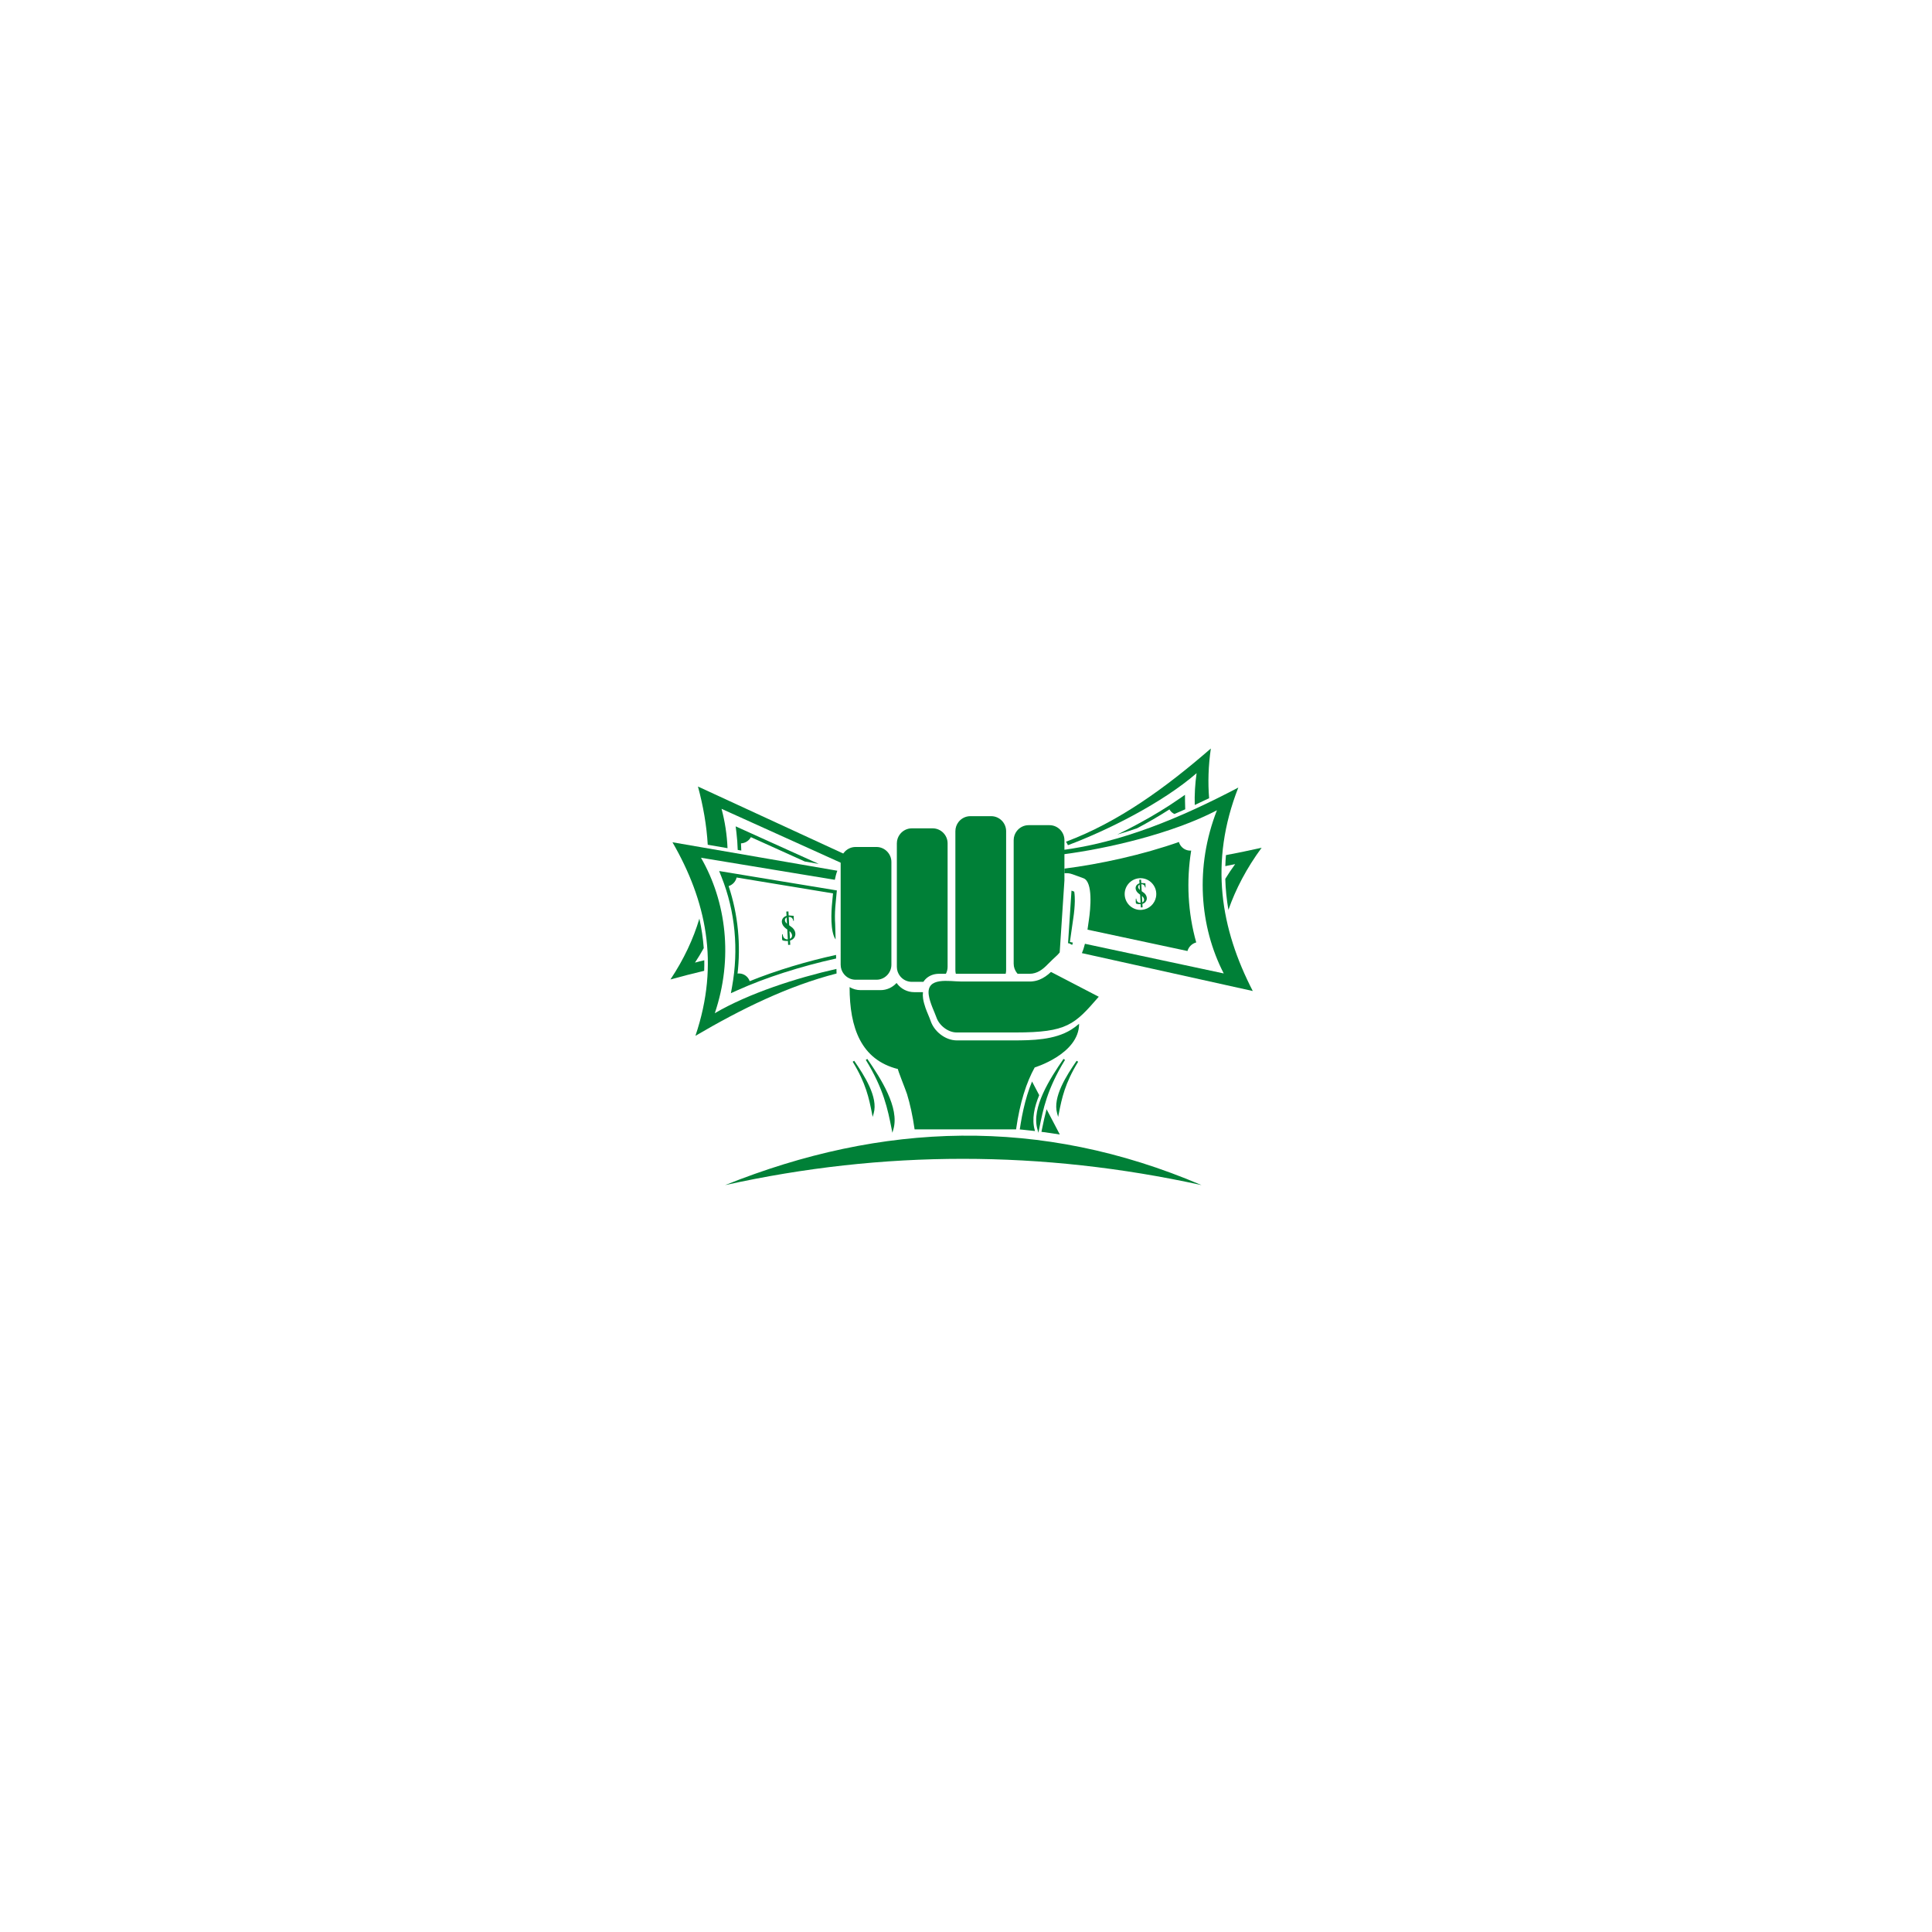
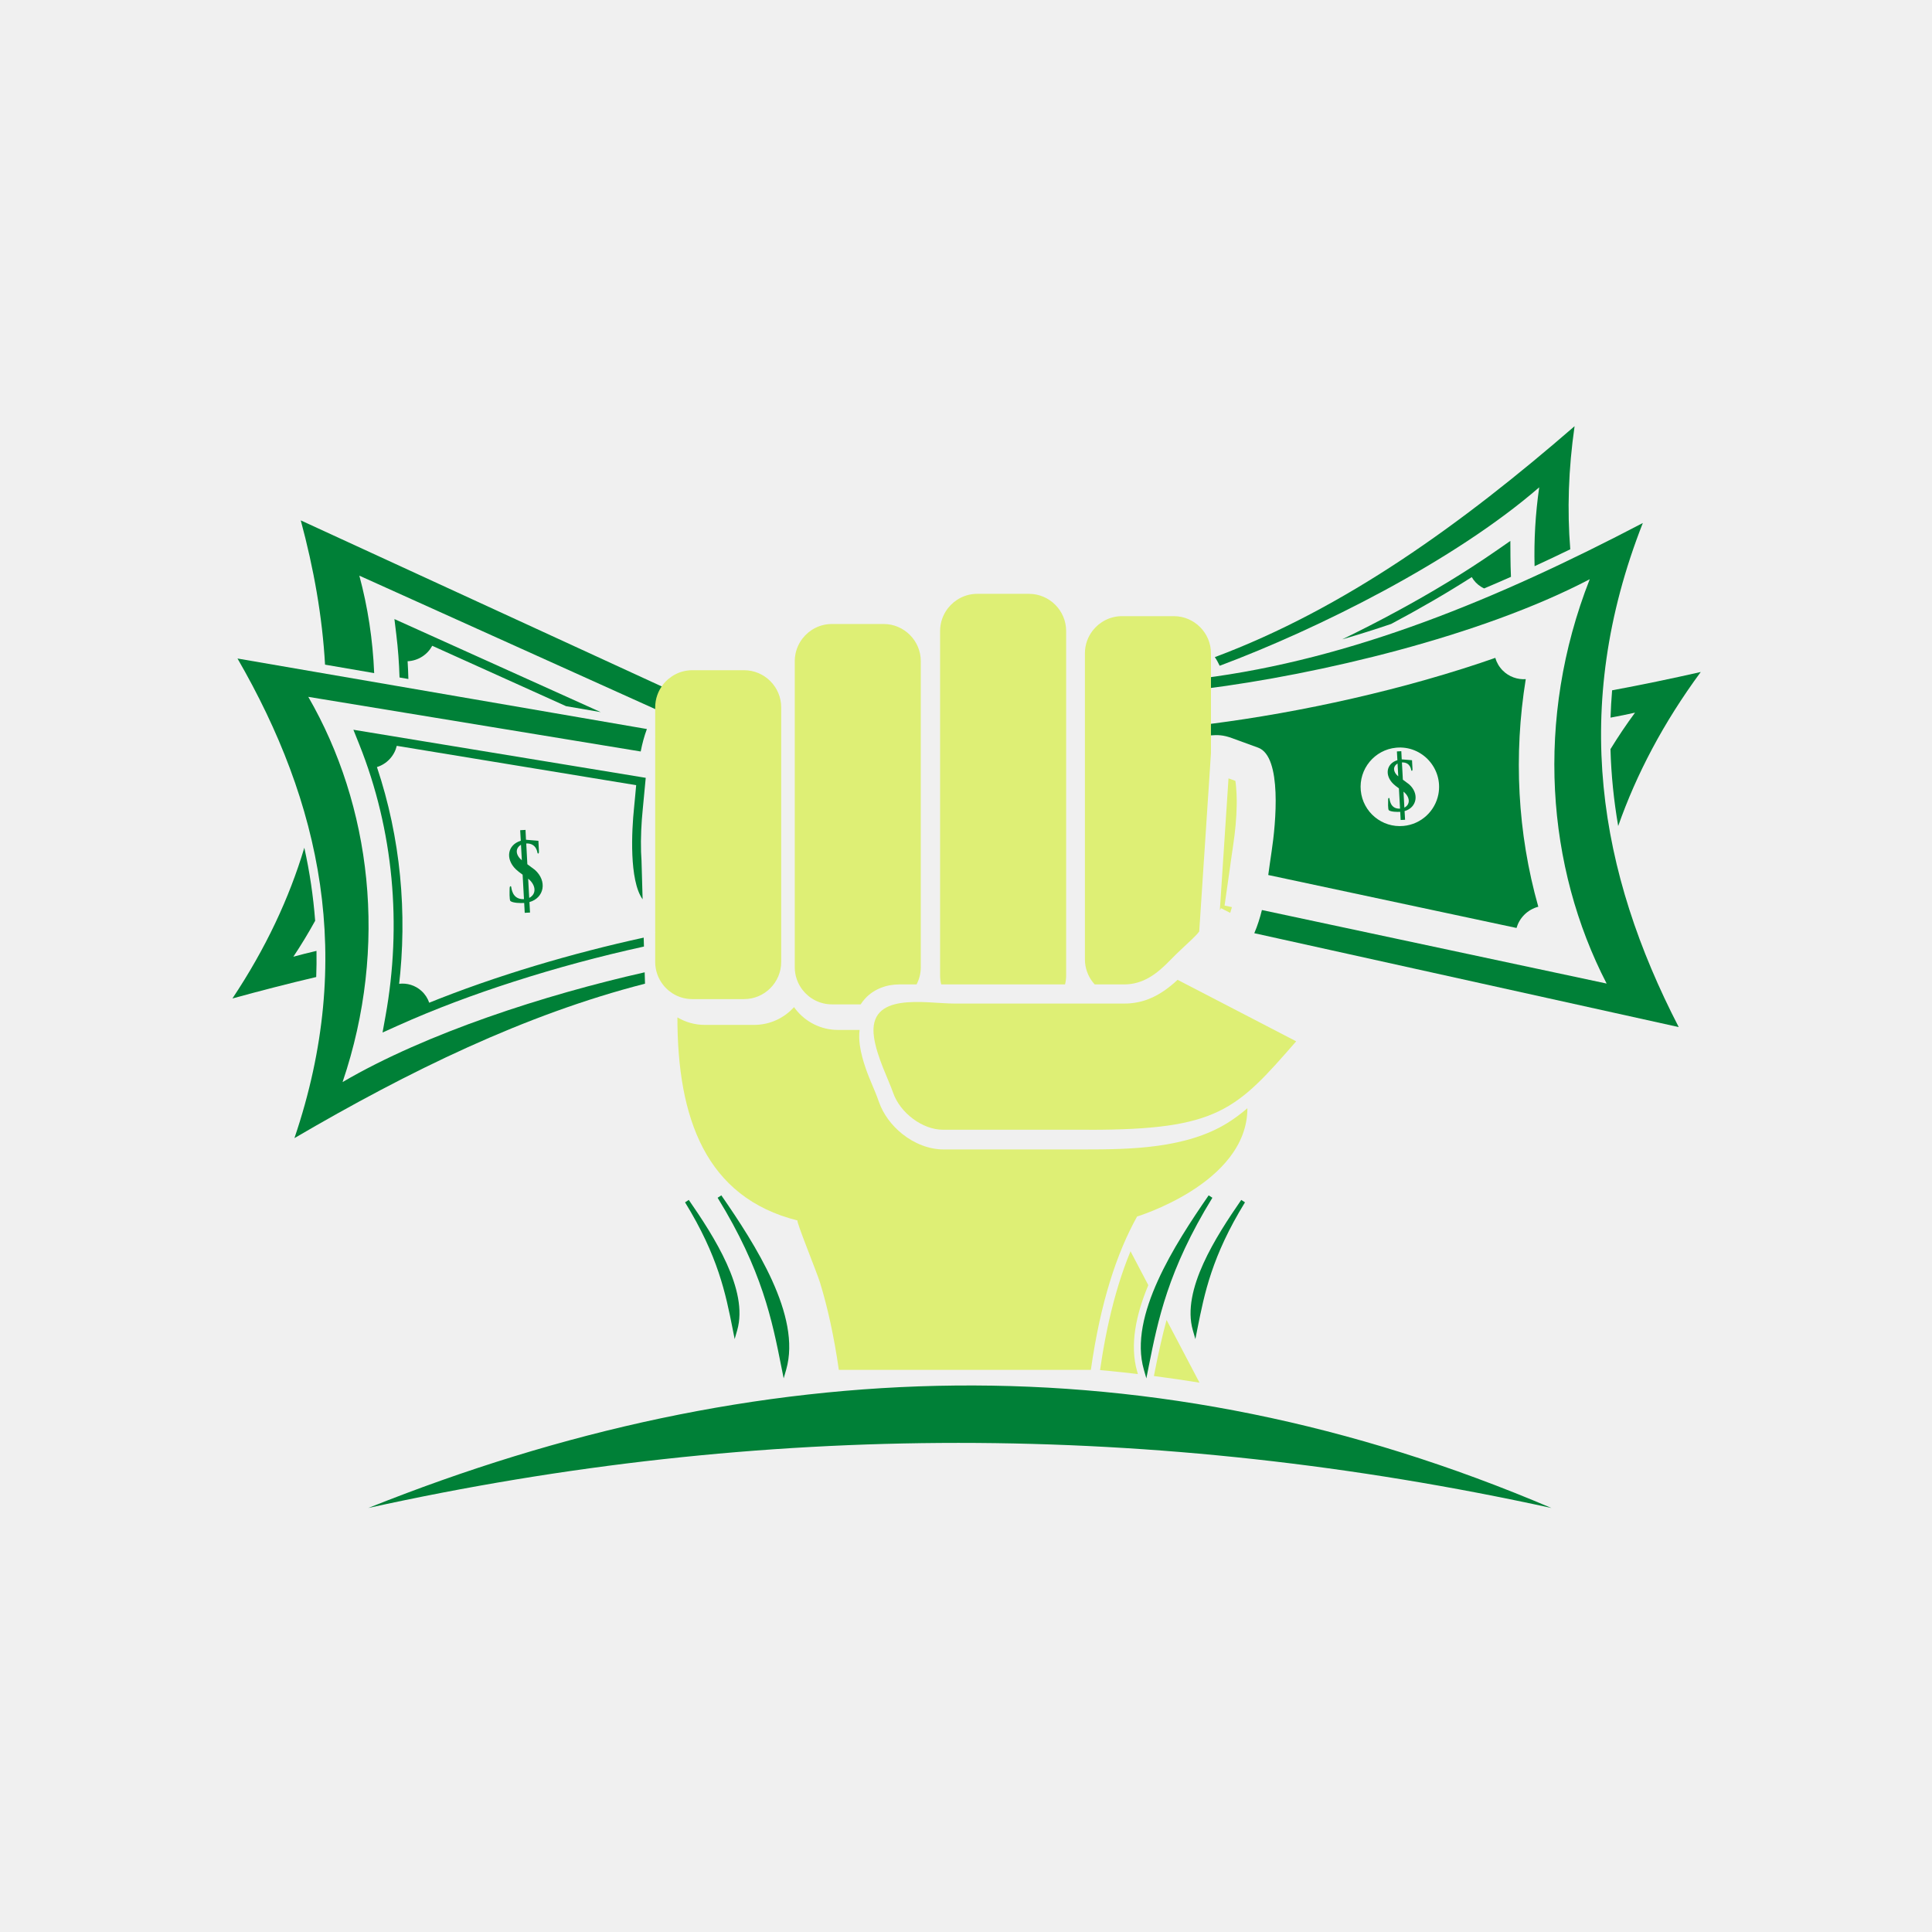
- <svg xmlns="http://www.w3.org/2000/svg" width="500" zoomAndPan="magnify" viewBox="0 0 375 375" height="500" preserveAspectRatio="xMidYMid meet" version="1.0">
+ <svg xmlns="http://www.w3.org/2000/svg" width="400" zoomAndPan="magnify" viewBox="0 0 300 300" height="400" preserveAspectRatio="xMidYMid meet" version="1.0">
  <defs>
-     <clipPath id="cb4ca5a707">
-       <path d="M 206 145.281 L 236 145.281 L 236 165 L 206 165 Z M 206 145.281 " clip-rule="nonzero" />
+     <clipPath id="f905779c59">
+       <path d="M 188 66.168 L 245 66.168 L 245 104 L 188 104 Z M 188 66.168 " clip-rule="nonzero" />
    </clipPath>
-     <clipPath id="65e44e7c5a">
-       <path d="M 237 164 L 244.883 164 L 244.883 177 L 237 177 Z M 237 164 " clip-rule="nonzero" />
+     <clipPath id="4030be6613">
+       <path d="M 250 104 L 264.09 104 L 264.09 129 L 250 129 Z M 250 104 " clip-rule="nonzero" />
    </clipPath>
-     <clipPath id="0e0a106930">
-       <path d="M 130.133 178 L 137 178 L 137 191 L 130.133 191 Z M 130.133 178 " clip-rule="nonzero" />
+     <clipPath id="8ff3d6ff2f">
+       <path d="M 36.09 131 L 50 131 L 50 156 L 36.09 156 Z M 36.09 131 " clip-rule="nonzero" />
    </clipPath>
-     <clipPath id="90b31d4471">
-       <path d="M 130.133 163 L 163 163 L 163 202 L 130.133 202 Z M 130.133 163 " clip-rule="nonzero" />
+     <clipPath id="e8388af506">
+       <path d="M 36.09 102 L 101 102 L 101 177 L 36.09 177 Z M 36.09 102 " clip-rule="nonzero" />
    </clipPath>
-     <clipPath id="215774caf4">
-       <path d="M 140 220 L 234 220 L 234 230.031 L 140 230.031 Z M 140 220 " clip-rule="nonzero" />
+     <clipPath id="37ed073639">
+       <path d="M 57 215 L 241 215 L 241 234.168 L 57 234.168 Z M 57 215 " clip-rule="nonzero" />
    </clipPath>
  </defs>
-   <rect x="-37.5" width="450" fill="#ffffff" y="-37.5" height="450" fill-opacity="1" />
-   <rect x="-37.5" width="450" fill="#ffffff" y="-37.5" height="450" fill-opacity="1" />
-   <g clip-path="url(#cb4ca5a707)">
-     <path fill="#008037" d="M 232.258 150.074 C 231.961 152.16 231.844 154.227 231.898 156.25 C 232.832 155.82 233.762 155.379 234.688 154.93 C 234.441 151.879 234.535 148.672 235.023 145.285 C 226.215 152.941 217.055 159.574 206.91 163.375 C 207.051 163.586 207.176 163.812 207.289 164.051 C 214.953 161.18 225.605 155.859 232.258 150.074 Z M 232.258 150.074 " fill-opacity="1" fill-rule="evenodd" />
+   <g clip-path="url(#f905779c59)">
+     <path fill="#008037" d="M 239.008 75.672 C 238.414 79.805 238.184 83.898 238.289 87.918 C 240.148 87.059 241.996 86.188 243.832 85.293 C 243.344 79.25 243.535 72.895 244.5 66.18 C 227 81.355 208.797 94.504 188.637 102.039 C 188.926 102.457 189.172 102.906 189.391 103.379 C 204.621 97.688 225.785 87.141 239.008 75.672 Z M 239.008 75.672 " fill-opacity="1" fill-rule="evenodd" />
  </g>
-   <g clip-path="url(#65e44e7c5a)">
-     <path fill="#008037" d="M 239.746 167.727 C 239.059 168.66 238.422 169.613 237.828 170.586 C 237.883 172.602 238.09 174.609 238.434 176.605 C 239.855 172.543 241.961 168.52 244.883 164.543 C 242.566 165.062 240.258 165.547 237.957 165.977 C 237.895 166.691 237.855 167.402 237.832 168.113 C 238.484 167.996 239.125 167.867 239.746 167.727 Z M 239.746 167.727 " fill-opacity="1" fill-rule="evenodd" />
+   <g clip-path="url(#4030be6613)">
+     <path fill="#008037" d="M 253.887 110.66 C 252.52 112.516 251.25 114.406 250.074 116.328 C 250.184 120.328 250.59 124.305 251.273 128.266 C 254.102 120.207 258.289 112.23 264.09 104.348 C 259.492 105.387 254.902 106.344 250.328 107.191 C 250.211 108.609 250.129 110.023 250.082 111.434 C 251.379 111.195 252.648 110.938 253.887 110.66 Z M 253.887 110.66 " fill-opacity="1" fill-rule="evenodd" />
  </g>
-   <path fill="#008037" d="M 206.094 165.859 C 206.035 165.574 205.957 165.301 205.859 165.039 C 217.621 163.555 229.047 158.801 240.355 152.867 C 234.664 167.395 236.938 180.281 243.164 192.355 L 209.992 185 C 210.242 184.422 210.434 183.812 210.586 183.188 L 237.527 188.945 C 232.828 179.824 231.91 168.25 236.207 157.273 C 227.668 161.754 214.98 164.734 206.094 165.859 Z M 206.094 165.859 " fill-opacity="1" fill-rule="evenodd" />
-   <path fill="#008037" d="M 232.871 185.102 C 232.836 185 232.801 184.898 232.766 184.797 C 232.801 184.898 232.836 185 232.871 185.102 Z M 232.871 185.102 " fill-opacity="1" fill-rule="evenodd" />
-   <path fill="#008037" d="M 231.254 164.836 L 231.309 164.496 C 231.289 164.609 231.273 164.723 231.254 164.836 Z M 231.254 164.836 " fill-opacity="1" fill-rule="evenodd" />
-   <path fill="#008037" d="M 231.449 163.754 C 231.469 163.645 231.492 163.531 231.512 163.422 C 231.492 163.531 231.469 163.645 231.449 163.754 Z M 231.449 163.754 " fill-opacity="1" fill-rule="evenodd" />
-   <path fill="#008037" d="M 231.516 163.41 C 231.539 163.301 231.562 163.188 231.582 163.078 Z M 231.516 163.41 " fill-opacity="1" fill-rule="evenodd" />
-   <path fill="#008037" d="M 231.594 163.035 C 231.613 162.934 231.637 162.836 231.66 162.734 C 231.637 162.836 231.613 162.934 231.594 163.035 Z M 231.594 163.035 " fill-opacity="1" fill-rule="evenodd" />
-   <path fill="#008037" d="M 231.668 162.691 C 231.695 162.578 231.719 162.465 231.742 162.352 C 231.719 162.465 231.691 162.578 231.668 162.691 Z M 231.668 162.691 " fill-opacity="1" fill-rule="evenodd" />
-   <path fill="#008037" d="M 230.012 155.523 C 230.016 156.047 230.027 156.566 230.051 157.086 C 229.355 157.395 228.66 157.699 227.957 157.996 C 227.875 157.957 227.793 157.914 227.715 157.863 C 227.402 157.672 227.16 157.41 226.988 157.105 C 224.973 158.398 222.848 159.629 220.688 160.777 C 219.422 161.207 218.145 161.609 216.863 161.984 C 218.289 161.293 219.695 160.57 221.078 159.816 C 223.789 158.348 226.449 156.75 228.98 154.984 L 230.004 154.27 Z M 230.012 155.523 " fill-opacity="1" fill-rule="evenodd" />
-   <path fill="#008037" d="M 142.941 161.609 C 143.074 162.727 143.16 163.848 143.191 164.969 L 143.883 165.09 C 143.871 164.625 143.852 164.16 143.824 163.695 C 144.215 163.68 144.613 163.562 144.969 163.332 C 145.309 163.113 145.57 162.82 145.746 162.488 L 156.207 167.215 L 158.918 167.684 L 142.793 160.395 Z M 142.941 161.609 " fill-opacity="1" fill-rule="evenodd" />
-   <path fill="#008037" d="M 137.371 163.965 C 137.156 160.203 136.492 156.434 135.473 152.664 L 164.625 166.109 L 164.973 166.266 C 164.625 166.758 164.324 167.289 164.051 167.844 L 163.285 167.496 L 140.051 156.992 C 140.711 159.453 141.105 162.016 141.211 164.629 Z M 137.371 163.965 " fill-opacity="1" fill-rule="evenodd" />
-   <g clip-path="url(#0e0a106930)">
-     <path fill="#008037" d="M 134.895 186.844 C 135.508 185.918 136.074 184.98 136.598 184.027 C 136.453 182.102 136.168 180.195 135.75 178.305 C 134.574 182.25 132.742 186.188 130.133 190.113 C 132.32 189.512 134.504 188.945 136.68 188.434 C 136.707 187.746 136.715 187.066 136.703 186.387 C 136.086 186.527 135.484 186.68 134.895 186.844 Z M 134.895 186.844 " fill-opacity="1" fill-rule="evenodd" />
+   <path fill="#008037" d="M 187.016 106.957 C 186.902 106.398 186.75 105.859 186.551 105.34 C 209.926 102.391 232.629 92.973 255.098 81.211 C 243.785 110.004 248.309 135.547 260.672 159.484 L 194.766 144.906 C 195.258 143.762 195.641 142.551 195.949 141.309 L 249.477 152.727 C 240.137 134.645 238.312 111.699 246.855 89.941 C 229.887 98.828 204.676 104.734 187.016 106.961 Z M 187.016 106.957 " fill-opacity="1" fill-rule="evenodd" />
+   <path fill="#008037" d="M 240.223 145.102 C 240.152 144.902 240.086 144.703 240.016 144.5 C 240.086 144.703 240.152 144.902 240.223 145.102 Z M 240.223 145.102 " fill-opacity="1" fill-rule="evenodd" />
+   <path fill="#008037" d="M 237.008 104.93 L 237.121 104.258 C 237.082 104.48 237.047 104.707 237.008 104.93 Z M 237.008 104.93 " fill-opacity="1" fill-rule="evenodd" />
+   <path fill="#008037" d="M 237.395 102.793 C 237.438 102.566 237.484 102.348 237.527 102.129 C 237.484 102.348 237.438 102.566 237.395 102.793 Z M 237.395 102.793 " fill-opacity="1" fill-rule="evenodd" />
+   <path fill="#008037" d="M 237.531 102.109 C 237.574 101.891 237.621 101.668 237.668 101.449 Z M 237.531 102.109 " fill-opacity="1" fill-rule="evenodd" />
+   <path fill="#008037" d="M 237.688 101.363 C 237.73 101.164 237.77 100.965 237.816 100.77 C 237.77 100.969 237.727 101.164 237.688 101.363 Z M 237.688 101.363 " fill-opacity="1" fill-rule="evenodd" />
+   <path fill="#008037" d="M 237.836 100.684 C 237.883 100.457 237.934 100.23 237.984 100.008 C 237.934 100.23 237.883 100.457 237.836 100.684 Z M 237.836 100.684 " fill-opacity="1" fill-rule="evenodd" />
+   <path fill="#008037" d="M 234.543 86.473 C 234.547 87.508 234.578 88.539 234.621 89.57 C 233.242 90.184 231.855 90.781 230.461 91.371 C 230.297 91.297 230.133 91.211 229.98 91.113 C 229.363 90.73 228.875 90.211 228.535 89.613 C 224.531 92.168 220.309 94.609 216.016 96.887 C 213.5 97.742 210.969 98.539 208.418 99.277 C 211.25 97.906 214.047 96.473 216.793 94.984 C 222.18 92.074 227.465 88.902 232.492 85.406 L 234.527 83.992 Z M 234.543 86.473 " fill-opacity="1" fill-rule="evenodd" />
+   <path fill="#008037" d="M 61.539 98.539 C 61.809 100.754 61.973 102.977 62.039 105.199 L 63.414 105.434 C 63.391 104.516 63.348 103.594 63.293 102.676 C 64.074 102.641 64.863 102.406 65.57 101.949 C 66.242 101.516 66.766 100.934 67.117 100.277 L 87.895 109.652 L 93.281 110.578 L 61.246 96.129 Z M 61.539 98.539 " fill-opacity="1" fill-rule="evenodd" />
+   <path fill="#008037" d="M 50.473 103.207 C 50.051 95.746 48.723 88.277 46.703 80.805 L 104.629 107.453 L 105.316 107.77 C 104.625 108.742 104.027 109.793 103.488 110.895 L 101.965 110.207 L 55.797 89.387 C 57.113 94.262 57.891 99.344 58.102 104.52 Z M 50.473 103.207 " fill-opacity="1" fill-rule="evenodd" />
+   <g clip-path="url(#8ff3d6ff2f)">
+     <path fill="#008037" d="M 45.551 148.559 C 46.773 146.727 47.898 144.863 48.938 142.977 C 48.648 139.16 48.086 135.383 47.254 131.637 C 44.914 139.453 41.277 147.254 36.09 155.043 C 40.438 153.848 44.773 152.727 49.102 151.711 C 49.152 150.352 49.168 148.996 49.145 147.652 C 47.918 147.934 46.719 148.238 45.551 148.559 Z M 45.551 148.559 " fill-opacity="1" fill-rule="evenodd" />
  </g>
-   <g clip-path="url(#90b31d4471)">
-     <path fill="#008037" d="M 162.352 188.062 L 162.375 188.957 C 153 191.367 143.93 195.805 134.98 201.055 C 139.762 186.93 137.012 174.73 130.527 163.484 L 162.523 169.008 C 162.312 169.57 162.16 170.16 162.039 170.77 L 136.062 166.488 C 140.957 174.984 142.355 185.992 138.742 196.664 C 145.289 192.82 154.57 189.824 162.352 188.066 Z M 162.352 188.062 " fill-opacity="1" fill-rule="evenodd" />
+   <g clip-path="url(#e8388af506)">
+     <path fill="#008037" d="M 100.105 150.977 L 100.156 152.746 C 81.523 157.523 63.5 166.32 45.719 176.727 C 55.223 148.727 49.758 124.547 36.879 102.254 L 100.449 113.203 C 100.031 114.32 99.723 115.488 99.488 116.691 L 47.871 108.207 C 57.602 125.051 60.371 146.871 53.195 168.023 C 66.207 160.406 84.645 154.469 100.105 150.98 Z M 100.105 150.977 " fill-opacity="1" fill-rule="evenodd" />
  </g>
-   <path fill="#008037" d="M 142.098 191.488 C 143.383 184.355 142.73 176.941 140.039 170.203 L 139.586 169.066 L 162.434 172.832 L 162.371 173.473 C 162.316 174.066 162.266 174.664 162.203 175.262 C 162.09 176.371 162.035 177.523 162.07 178.641 C 162.074 178.789 162.082 179.02 162.105 179.297 L 162.191 182.348 C 161.129 180.852 161.336 176.949 161.52 175.188 C 161.582 174.605 161.629 174.008 161.688 173.406 L 140.68 169.945 L 142.977 170.324 C 142.891 170.688 142.715 171.039 142.441 171.34 C 142.156 171.652 141.805 171.871 141.426 171.988 C 143.273 177.52 143.824 183.418 143.133 189.211 L 143.164 188.965 C 143.777 188.895 144.418 189.078 144.91 189.523 C 145.191 189.785 145.395 190.102 145.512 190.445 L 145.293 190.535 C 150.734 188.316 156.746 186.559 162.273 185.348 L 162.293 186.047 C 158.855 186.801 155.441 187.727 152.109 188.797 C 149.039 189.785 145.996 190.918 143.055 192.242 L 141.867 192.781 L 142.098 191.492 Z M 142.098 191.488 " fill-opacity="1" fill-rule="evenodd" />
-   <path fill="#008037" d="M 140.68 169.945 C 140.719 170.039 140.754 170.133 140.793 170.23 C 140.754 170.137 140.715 170.039 140.68 169.945 Z M 140.68 169.945 " fill-opacity="1" fill-rule="evenodd" />
-   <path fill="#008037" d="M 143.133 189.219 L 143.094 189.543 C 143.105 189.438 143.121 189.328 143.133 189.219 Z M 143.133 189.219 " fill-opacity="1" fill-rule="evenodd" />
-   <path fill="#008037" d="M 142.996 190.258 C 142.98 190.363 142.965 190.473 142.945 190.578 C 142.961 190.473 142.98 190.363 142.996 190.258 Z M 142.996 190.258 " fill-opacity="1" fill-rule="evenodd" />
-   <path fill="#008037" d="M 142.945 190.59 C 142.93 190.695 142.91 190.805 142.895 190.91 Z M 142.945 190.59 " fill-opacity="1" fill-rule="evenodd" />
-   <path fill="#008037" d="M 142.887 190.953 C 142.871 191.047 142.855 191.145 142.84 191.242 C 142.855 191.145 142.871 191.047 142.887 190.953 Z M 142.887 190.953 " fill-opacity="1" fill-rule="evenodd" />
-   <path fill="#008037" d="M 142.832 191.281 C 142.812 191.395 142.793 191.504 142.773 191.613 C 142.793 191.504 142.812 191.395 142.832 191.281 Z M 142.832 191.281 " fill-opacity="1" fill-rule="evenodd" />
-   <path fill="#008037" d="M 185.438 161.523 L 185.438 161.328 C 185.438 160.66 185.668 160.039 186.051 159.543 C 186.586 158.859 187.414 158.418 188.34 158.418 L 192.387 158.418 C 193.984 158.418 195.289 159.727 195.289 161.328 L 195.289 188.309 C 195.289 188.551 195.258 188.785 195.203 189.012 L 185.523 189.012 C 185.469 188.785 185.438 188.551 185.438 188.309 L 185.438 188.113 C 185.438 181.621 185.438 168.039 185.438 161.523 Z M 206.605 170.895 L 205.688 184.863 C 205.562 185.055 205.234 185.367 205.121 185.48 C 204.551 186.023 203.973 186.539 203.426 187.109 C 202.418 188.156 201.336 189.012 199.824 189.012 L 197.52 189.012 C 197.465 188.957 197.414 188.898 197.371 188.836 C 196.984 188.344 196.754 187.723 196.754 187.051 L 196.754 163.074 C 196.754 162.402 196.984 161.781 197.371 161.289 C 197.902 160.605 198.73 160.164 199.656 160.164 L 203.703 160.164 C 205.301 160.164 206.605 161.477 206.605 163.074 Z M 183.93 187.641 L 183.93 187.664 C 183.93 188.152 183.809 188.609 183.598 189.012 L 182.258 189.012 C 181.254 189.012 180.289 189.363 179.594 190.105 C 179.457 190.254 179.336 190.41 179.23 190.574 L 176.98 190.574 C 176.055 190.574 175.227 190.137 174.695 189.453 C 174.309 188.957 174.078 188.336 174.078 187.664 L 174.078 163.691 C 174.078 163.02 174.309 162.398 174.695 161.906 C 175.227 161.223 176.055 160.781 176.98 160.781 L 181.027 160.781 C 182.625 160.781 183.93 162.09 183.93 163.691 Z M 207.387 183.039 L 208.109 183.41 C 208.156 183.262 208.203 183.109 208.246 182.957 L 207.668 182.836 L 208.07 180.012 C 208.16 179.383 208.242 178.758 208.34 178.133 C 208.5 177.07 208.602 175.992 208.621 174.918 C 208.629 174.527 208.609 173.652 208.512 173.066 L 207.977 172.871 L 207.301 183.203 Z M 197.094 200.402 C 207.164 200.402 208.578 198.863 213.266 193.469 L 206.23 189.812 L 203.996 188.652 C 203.316 189.293 202.582 189.824 201.746 190.156 L 201.734 190.16 L 201.59 190.211 L 201.523 190.238 L 201.512 190.238 L 201.445 190.262 L 201.434 190.266 L 201.367 190.285 L 201.355 190.289 L 201.289 190.309 L 201.277 190.312 L 201.207 190.332 L 201.199 190.336 L 201.168 190.344 L 201.117 190.355 L 201.043 190.375 L 201.035 190.375 L 200.961 190.395 L 200.953 190.395 L 200.918 190.402 L 200.785 190.426 L 200.711 190.441 L 200.703 190.441 L 200.625 190.453 L 200.617 190.453 L 200.539 190.465 L 200.535 190.465 L 200.453 190.477 L 200.449 190.477 L 200.363 190.488 L 200.359 190.488 L 200.277 190.496 L 200.273 190.496 L 200.184 190.5 L 200.098 190.508 L 200.008 190.512 L 199.824 190.512 C 199.824 190.516 194.18 190.512 193.691 190.512 L 186.562 190.512 C 184.312 190.512 179.75 189.52 180.273 193.152 C 180.492 194.684 181.422 196.496 181.762 197.484 C 182.312 199.086 184.066 200.398 185.664 200.398 L 197.098 200.398 Z M 199.914 190.516 Z M 200.004 190.512 Z M 200.188 190.504 Z M 201.59 190.211 Z M 163.172 184.906 L 163.172 169.66 L 163.184 169.629 L 163.172 169.625 L 163.172 167.312 C 163.172 166.641 163.402 166.02 163.785 165.523 C 164.316 164.84 165.145 164.398 166.07 164.398 L 170.121 164.398 C 171.715 164.398 173.02 165.711 173.02 167.312 L 173.02 187.254 C 173.02 188.855 171.715 190.164 170.121 190.164 L 166.07 190.164 C 165.145 190.164 164.316 189.723 163.785 189.039 C 163.402 188.547 163.172 187.926 163.172 187.254 L 163.172 184.941 L 163.184 184.938 Z M 163.172 184.906 " fill-opacity="1" fill-rule="evenodd" />
-   <path fill="#008037" d="M 209.453 198.711 C 208.973 199.125 208.469 199.508 207.926 199.848 C 204.688 201.871 200.32 201.941 196.625 201.941 L 185.723 201.941 C 184.566 201.941 183.414 201.473 182.48 200.727 C 181.645 200.059 180.984 199.168 180.652 198.203 C 180.352 197.332 179.934 196.488 179.629 195.605 C 179.43 195.023 179.258 194.418 179.168 193.809 C 179.109 193.391 179.098 192.977 179.148 192.578 L 177.449 192.578 C 176.152 192.578 174.938 191.977 174.145 190.953 L 174.023 190.789 C 173.254 191.645 172.141 192.184 170.906 192.184 L 167.047 192.184 C 166.285 192.184 165.547 191.977 164.906 191.594 C 164.906 199.488 167.121 205.703 174.297 207.504 C 174.137 207.465 175.828 211.625 176.051 212.355 C 176.637 214.27 177.141 216.527 177.523 219.207 L 197.219 219.207 C 197.602 216.527 198.105 214.27 198.691 212.355 C 199.328 210.273 200.059 208.594 200.832 207.195 C 200.578 207.262 209.453 204.676 209.453 198.711 Z M 205.711 220.207 L 203.137 215.297 C 202.805 216.531 202.516 217.836 202.227 219.273 L 202.145 219.688 C 203.332 219.844 204.523 220.016 205.711 220.207 Z M 198.117 218.074 C 198.051 218.457 197.996 218.84 197.938 219.223 L 198.508 219.277 C 199.305 219.352 200.102 219.441 200.895 219.535 L 200.84 219.332 C 200.242 217.254 200.746 214.883 201.711 212.57 L 201.273 211.734 L 200.32 209.918 C 199.961 210.781 199.648 211.668 199.375 212.562 C 198.828 214.363 198.422 216.215 198.117 218.074 Z M 198.117 218.074 " fill-opacity="1" fill-rule="evenodd" />
-   <path fill="#008037" d="M 201.527 219.133 C 202.281 215.34 203.035 211.406 206.57 205.633 C 203.934 209.457 200.348 215.027 201.527 219.133 Z M 169.414 216.055 C 168.852 213.227 168.289 210.297 165.652 205.992 C 167.617 208.844 170.289 212.996 169.414 216.055 Z M 173.246 219.133 C 174.422 215.027 170.836 209.457 168.199 205.633 C 171.738 211.406 172.492 215.34 173.246 219.133 Z M 205.355 216.055 C 204.48 212.996 207.152 208.844 209.117 205.992 C 206.48 210.297 205.918 213.227 205.355 216.055 Z M 205.355 216.055 " fill-opacity="1" fill-rule="evenodd" />
-   <path fill="#008037" d="M 201.723 219.035 L 201.559 219.871 L 201.359 219.18 C 200.758 217.082 201.367 214.625 202.461 212.207 C 203.543 209.816 205.098 207.461 206.418 205.547 L 206.426 205.535 L 206.719 205.727 C 203.238 211.402 202.465 215.297 201.723 219.039 Z M 201.523 218.258 C 202.047 215.648 202.668 212.914 204.262 209.52 C 203.719 210.441 203.211 211.395 202.777 212.348 C 201.855 214.383 201.285 216.441 201.523 218.258 Z M 169.242 216.09 L 169.227 215.992 C 168.672 213.211 168.098 210.312 165.508 206.082 L 165.797 205.895 L 165.805 205.906 C 166.789 207.336 167.949 209.09 168.758 210.875 C 169.578 212.684 170.035 214.527 169.582 216.102 L 169.383 216.793 Z M 167.801 209.734 C 168.66 211.758 169.066 213.469 169.402 215.102 C 169.484 213.832 169.074 212.418 168.441 211.016 C 168.246 210.586 168.031 210.156 167.801 209.734 Z M 173.246 218.258 C 173.484 216.438 172.914 214.383 171.992 212.348 C 171.562 211.395 171.051 210.445 170.512 209.523 C 172.102 212.914 172.723 215.648 173.246 218.258 Z M 172.309 212.207 C 173.406 214.625 174.012 217.082 173.41 219.18 L 173.211 219.871 L 173.047 219.043 C 172.305 215.305 171.535 211.406 168.051 205.727 L 168.344 205.535 L 168.352 205.547 C 169.672 207.461 171.227 209.812 172.309 212.207 Z M 205.191 216.102 C 204.738 214.527 205.195 212.684 206.012 210.875 C 206.82 209.09 207.98 207.336 208.965 205.906 L 208.973 205.895 L 209.266 206.086 C 206.676 210.312 206.098 213.211 205.547 215.992 L 205.387 216.793 L 205.188 216.102 Z M 206.328 211.016 C 205.695 212.418 205.285 213.832 205.371 215.102 C 205.703 213.469 206.109 211.758 206.969 209.734 C 206.738 210.156 206.523 210.586 206.328 211.016 Z M 206.328 211.016 " fill-opacity="1" fill-rule="evenodd" />
-   <g clip-path="url(#215774caf4)">
-     <path fill="#008037" d="M 233.215 230.027 C 202.184 223.227 171.484 223.227 140.746 230.027 C 171.129 217.836 201.906 216.637 233.215 230.027 Z M 233.215 230.027 " fill-opacity="1" fill-rule="evenodd" />
+   <path fill="#008037" d="M 59.863 157.77 C 62.418 143.621 61.125 128.934 55.777 115.57 L 54.875 113.316 L 100.27 120.781 L 100.148 122.055 C 100.035 123.234 99.934 124.418 99.812 125.598 C 99.586 127.805 99.477 130.082 99.543 132.297 C 99.555 132.59 99.574 133.051 99.613 133.598 L 99.785 139.648 C 97.676 136.684 98.09 128.945 98.453 125.457 C 98.574 124.301 98.672 123.113 98.785 121.922 L 57.047 115.062 L 61.609 115.812 C 61.441 116.535 61.086 117.23 60.547 117.824 C 59.98 118.449 59.277 118.879 58.531 119.109 C 62.199 130.074 63.297 141.766 61.926 153.254 L 61.98 152.762 C 63.207 152.621 64.477 152.988 65.449 153.875 C 66.016 154.391 66.414 155.02 66.648 155.699 L 66.215 155.875 C 77.023 151.48 88.973 147.992 99.953 145.594 L 99.992 146.98 C 93.16 148.477 86.375 150.309 79.758 152.434 C 73.66 154.395 67.613 156.637 61.77 159.262 L 59.402 160.328 Z M 59.863 157.77 " fill-opacity="1" fill-rule="evenodd" />
+   <path fill="#008037" d="M 57.047 115.062 C 57.121 115.25 57.195 115.438 57.27 115.625 C 57.195 115.438 57.121 115.25 57.047 115.062 Z M 57.047 115.062 " fill-opacity="1" fill-rule="evenodd" />
+   <path fill="#008037" d="M 61.922 153.266 L 61.844 153.914 C 61.871 153.699 61.898 153.48 61.922 153.266 Z M 61.922 153.266 " fill-opacity="1" fill-rule="evenodd" />
+   <path fill="#008037" d="M 61.648 155.328 C 61.617 155.539 61.586 155.754 61.551 155.965 C 61.582 155.754 61.617 155.539 61.648 155.328 Z M 61.648 155.328 " fill-opacity="1" fill-rule="evenodd" />
+   <path fill="#008037" d="M 61.547 155.98 C 61.516 156.195 61.48 156.41 61.445 156.621 Z M 61.547 155.98 " fill-opacity="1" fill-rule="evenodd" />
+   <path fill="#008037" d="M 61.434 156.703 C 61.402 156.891 61.371 157.086 61.34 157.277 C 61.371 157.086 61.402 156.891 61.434 156.703 Z M 61.434 156.703 " fill-opacity="1" fill-rule="evenodd" />
+   <path fill="#008037" d="M 61.324 157.359 C 61.285 157.578 61.25 157.797 61.207 158.012 C 61.25 157.797 61.285 157.578 61.324 157.359 Z M 61.324 157.359 " fill-opacity="1" fill-rule="evenodd" />
+   <path fill="#deef75" d="M 145.977 98.367 L 145.977 97.98 C 145.977 96.652 146.434 95.422 147.199 94.441 C 148.258 93.086 149.902 92.211 151.742 92.211 L 159.785 92.211 C 162.957 92.211 165.551 94.809 165.551 97.98 L 165.551 151.461 C 165.551 151.941 165.492 152.41 165.379 152.859 L 146.148 152.859 C 146.035 152.41 145.977 151.941 145.977 151.461 L 145.977 151.078 C 145.977 138.203 145.977 111.281 145.977 98.367 Z M 188.039 116.941 L 186.215 144.637 C 185.965 145.008 185.316 145.633 185.086 145.855 C 183.953 146.934 182.805 147.957 181.719 149.086 C 179.715 151.16 177.57 152.859 174.559 152.859 L 169.984 152.859 C 169.879 152.746 169.777 152.629 169.684 152.508 C 168.922 151.527 168.465 150.297 168.465 148.965 L 168.465 101.441 C 168.465 100.109 168.918 98.883 169.684 97.902 C 170.742 96.551 172.387 95.676 174.23 95.676 L 182.273 95.676 C 185.441 95.676 188.039 98.27 188.039 101.445 L 188.039 116.945 Z M 142.98 150.137 L 142.98 150.188 C 142.98 151.152 142.742 152.055 142.324 152.859 L 139.656 152.859 C 137.664 152.859 135.746 153.551 134.367 155.023 C 134.094 155.32 133.852 155.633 133.645 155.957 L 129.176 155.957 C 127.332 155.957 125.688 155.086 124.629 153.727 C 123.867 152.75 123.41 151.52 123.41 150.188 L 123.41 102.664 C 123.41 101.332 123.867 100.102 124.629 99.125 C 125.688 97.766 127.332 96.895 129.176 96.895 L 137.219 96.895 C 140.387 96.895 142.98 99.492 142.98 102.664 Z M 189.59 141.02 L 191.027 141.75 C 191.121 141.457 191.211 141.156 191.293 140.859 L 190.152 140.613 L 190.949 135.016 C 191.125 133.773 191.289 132.527 191.48 131.289 C 191.801 129.188 192.004 127.043 192.039 124.918 C 192.055 124.141 192.016 122.414 191.824 121.25 L 190.762 120.863 L 189.418 141.344 L 189.594 141.02 Z M 169.141 175.434 C 189.148 175.434 191.953 172.383 201.27 161.695 L 187.297 154.445 L 182.855 152.145 C 181.496 153.414 180.047 154.469 178.383 155.121 L 178.355 155.133 L 178.074 155.238 L 177.938 155.285 L 177.918 155.293 L 177.785 155.336 L 177.766 155.344 L 177.629 155.383 L 177.609 155.391 L 177.473 155.43 L 177.449 155.434 L 177.312 155.477 L 177.293 155.48 L 177.234 155.496 L 177.133 155.523 L 176.988 155.559 L 176.969 155.562 L 176.82 155.594 L 176.805 155.598 L 176.734 155.613 L 176.477 155.66 L 176.324 155.688 L 176.309 155.691 L 176.156 155.715 L 176.141 155.719 L 175.98 155.738 L 175.973 155.738 L 175.809 155.762 L 175.801 155.762 L 175.637 155.781 L 175.629 155.781 L 175.461 155.797 L 175.457 155.797 L 175.277 155.812 L 174.926 155.828 L 174.746 155.828 L 174.566 155.832 C 174.566 155.84 163.348 155.832 162.379 155.832 L 148.211 155.832 C 143.746 155.832 134.676 153.867 135.715 161.062 C 136.152 164.102 137.996 167.695 138.672 169.656 C 139.766 172.828 143.254 175.426 146.426 175.426 L 169.145 175.426 Z M 174.742 155.836 Z M 174.922 155.832 Z M 175.281 155.812 Z M 178.07 155.238 Z M 101.738 144.715 L 101.738 114.496 L 101.766 114.434 L 101.738 114.426 L 101.738 109.84 C 101.738 108.508 102.195 107.277 102.957 106.297 C 104.012 104.945 105.66 104.07 107.5 104.07 L 115.543 104.07 C 118.715 104.07 121.305 106.664 121.305 109.84 L 121.305 149.371 C 121.305 152.547 118.715 155.141 115.543 155.141 L 107.5 155.141 C 105.66 155.141 104.012 154.27 102.957 152.914 C 102.191 151.934 101.738 150.703 101.738 149.371 L 101.738 144.785 L 101.766 144.777 Z M 101.738 144.715 " fill-opacity="1" fill-rule="evenodd" />
+   <path fill="#deef75" d="M 193.695 172.086 C 192.742 172.902 191.734 173.66 190.66 174.336 C 184.23 178.352 175.547 178.488 168.207 178.488 L 146.543 178.488 C 144.25 178.488 141.957 177.559 140.102 176.074 C 138.445 174.754 137.133 172.992 136.469 171.078 C 135.875 169.352 135.043 167.68 134.438 165.926 C 134.039 164.77 133.699 163.574 133.523 162.363 C 133.406 161.539 133.379 160.719 133.477 159.926 L 130.102 159.926 C 127.531 159.926 125.117 158.73 123.535 156.707 L 123.297 156.383 C 121.77 158.078 119.559 159.145 117.109 159.145 L 109.438 159.145 C 107.922 159.145 106.457 158.734 105.188 157.977 C 105.188 173.625 109.586 185.941 123.84 189.516 C 123.523 189.438 126.883 197.68 127.324 199.129 C 128.488 202.926 129.492 207.398 130.254 212.711 L 169.387 212.711 C 170.145 207.398 171.148 202.926 172.312 199.129 C 173.574 195.004 175.027 191.672 176.566 188.902 C 176.062 189.035 193.695 183.906 193.695 172.082 Z M 186.258 214.699 L 181.141 204.961 C 180.484 207.406 179.906 209.992 179.34 212.844 L 179.176 213.668 C 181.535 213.973 183.898 214.32 186.258 214.699 Z M 171.168 210.469 C 171.043 211.227 170.926 211.984 170.816 212.746 L 171.945 212.848 C 173.527 213.004 175.113 213.176 176.691 213.363 L 176.578 212.961 C 175.395 208.844 176.398 204.137 178.309 199.555 L 177.438 197.898 L 175.547 194.297 C 174.832 196.012 174.215 197.77 173.672 199.543 C 172.582 203.109 171.777 206.777 171.168 210.465 Z M 171.168 210.469 " fill-opacity="1" fill-rule="evenodd" />
+   <path fill="#008037" d="M 177.945 212.566 C 179.441 205.047 180.941 197.246 187.965 185.809 C 182.73 193.387 175.605 204.426 177.945 212.566 Z M 114.141 206.465 C 113.023 200.859 111.906 195.047 106.668 186.52 C 110.57 192.168 115.883 200.398 114.141 206.465 Z M 121.75 212.566 C 124.09 204.426 116.965 193.387 111.73 185.809 C 118.758 197.25 120.254 205.047 121.75 212.566 Z M 185.555 206.465 C 183.812 200.398 189.121 192.168 193.023 186.52 C 187.785 195.047 186.672 200.859 185.555 206.465 Z M 185.555 206.465 " fill-opacity="1" fill-rule="evenodd" />
+   <path fill="#008037" d="M 178.336 212.375 L 178.004 214.031 L 177.613 212.66 C 176.414 208.5 177.625 203.625 179.801 198.836 C 181.949 194.094 185.043 189.434 187.668 185.633 L 187.68 185.613 L 188.258 185.988 C 181.348 197.246 179.809 204.965 178.332 212.379 Z M 177.941 210.828 C 178.98 205.656 180.215 200.238 183.379 193.512 C 182.305 195.336 181.293 197.223 180.43 199.117 C 178.602 203.152 177.469 207.227 177.941 210.828 Z M 113.801 206.531 L 113.766 206.344 C 112.664 200.824 111.52 195.078 106.375 186.699 L 106.953 186.32 L 106.969 186.344 C 108.926 189.176 111.23 192.656 112.836 196.195 C 114.465 199.781 115.371 203.434 114.473 206.559 L 114.078 207.93 Z M 110.934 193.934 C 112.641 197.945 113.449 201.336 114.113 204.574 C 114.281 202.055 113.465 199.254 112.207 196.477 C 111.82 195.625 111.391 194.773 110.934 193.934 Z M 121.754 210.828 C 122.227 207.227 121.094 203.152 119.266 199.117 C 118.406 197.223 117.395 195.34 116.32 193.52 C 119.484 200.242 120.715 205.656 121.754 210.828 Z M 119.895 198.836 C 122.07 203.625 123.277 208.5 122.082 212.66 L 121.688 214.031 L 121.359 212.387 C 119.887 204.977 118.352 197.25 111.434 185.988 L 112.012 185.609 L 112.023 185.633 C 114.648 189.43 117.742 194.094 119.895 198.832 Z M 185.223 206.559 C 184.324 203.438 185.23 199.781 186.859 196.195 C 188.461 192.66 190.77 189.18 192.727 186.344 L 192.742 186.324 L 193.32 186.699 C 188.172 195.082 187.031 200.824 185.93 206.344 L 185.617 207.93 Z M 187.488 196.48 C 186.227 199.254 185.414 202.059 185.582 204.578 C 186.246 201.336 187.051 197.945 188.762 193.934 C 188.305 194.773 187.875 195.625 187.488 196.477 Z M 187.488 196.48 " fill-opacity="1" fill-rule="evenodd" />
+   <g clip-path="url(#37ed073639)">
+     <path fill="#008037" d="M 240.902 234.16 C 179.25 220.68 118.25 220.684 57.184 234.16 C 117.547 209.996 178.699 207.621 240.902 234.16 Z M 240.902 234.16 " fill-opacity="1" fill-rule="evenodd" />
  </g>
-   <path fill="#008037" d="M 211.086 180.445 L 230.484 184.59 C 230.594 184.215 230.797 183.855 231.098 183.555 C 231.41 183.242 231.789 183.031 232.188 182.926 C 230.555 177.141 230.25 171.043 231.207 165.102 C 230.559 165.145 229.902 164.918 229.41 164.426 C 229.125 164.141 228.934 163.801 228.828 163.434 L 229.055 163.352 C 221.746 165.938 213.52 167.715 206.605 168.598 L 206.605 169.504 C 207.109 169.461 207.555 169.469 208.223 169.711 L 210.293 170.465 C 212.184 171.156 211.672 176.43 211.348 178.586 C 211.254 179.195 211.172 179.816 211.082 180.441 Z M 221.656 176.598 C 219.973 176.762 218.477 175.52 218.312 173.828 C 218.152 172.133 219.391 170.633 221.078 170.469 C 223.129 170.273 224.762 172.125 224.379 174.117 C 224.129 175.426 223.047 176.465 221.656 176.598 Z M 221.656 176.598 " fill-opacity="1" fill-rule="evenodd" />
-   <path fill="#008037" d="M 221.297 173.656 L 221.383 175.242 C 220.59 175.281 220.578 174.492 220.551 174.434 C 220.543 174.41 220.457 174.348 220.453 174.547 C 220.449 174.699 220.426 175.305 220.508 175.371 C 220.664 175.5 221.168 175.508 221.398 175.492 L 221.434 176.133 L 221.777 176.117 L 221.738 175.438 C 222.699 175.164 222.914 174.066 222.086 173.336 L 221.602 172.977 L 221.531 171.625 C 222.215 171.598 222.25 172.234 222.266 172.258 C 222.273 172.273 222.367 172.34 222.352 172.117 L 222.32 171.449 L 221.516 171.387 L 221.48 170.742 L 221.137 170.762 L 221.176 171.449 C 220.305 171.715 220.164 172.633 220.859 173.305 C 220.965 173.41 221.098 173.516 221.258 173.629 Z M 221.188 171.711 L 221.242 172.719 C 220.836 172.379 220.797 171.945 221.188 171.711 Z M 221.652 173.914 C 222.176 174.336 222.203 174.922 221.723 175.164 Z M 221.652 173.914 " fill-opacity="1" fill-rule="evenodd" />
-   <path fill="#008037" d="M 152.812 180.418 L 152.918 182.332 C 151.965 182.379 151.945 181.426 151.914 181.355 C 151.906 181.328 151.801 181.254 151.797 181.492 C 151.793 181.676 151.766 182.402 151.863 182.484 C 152.055 182.637 152.66 182.652 152.934 182.633 L 152.977 183.406 L 153.391 183.383 L 153.344 182.562 C 154.5 182.238 154.762 180.914 153.762 180.031 L 153.18 179.598 L 153.094 177.973 C 153.918 177.941 153.961 178.703 153.98 178.734 C 153.992 178.754 154.102 178.836 154.086 178.566 L 154.047 177.762 L 153.074 177.684 L 153.035 176.91 L 152.621 176.934 L 152.668 177.758 C 151.621 178.082 151.445 179.191 152.285 179.996 C 152.418 180.121 152.578 180.254 152.766 180.383 Z M 152.684 178.074 L 152.75 179.289 C 152.258 178.883 152.211 178.359 152.684 178.074 Z M 153.242 180.727 C 153.875 181.238 153.906 181.945 153.328 182.234 Z M 153.242 180.727 " fill-opacity="1" fill-rule="evenodd" />
+   <path fill="#008037" d="M 196.934 135.871 L 235.484 144.094 C 235.703 143.344 236.105 142.633 236.699 142.039 C 237.324 141.418 238.078 141.004 238.867 140.797 C 235.621 129.324 235.016 117.234 236.918 105.457 C 235.633 105.543 234.324 105.098 233.348 104.121 C 232.785 103.555 232.398 102.879 232.188 102.156 L 232.641 101.996 C 218.117 107.117 201.773 110.637 188.035 112.395 L 188.035 114.188 C 189.039 114.105 189.922 114.113 191.25 114.598 L 195.359 116.094 C 199.121 117.465 198.105 127.918 197.457 132.195 C 197.273 133.398 197.109 134.633 196.934 135.871 Z M 217.945 128.25 C 214.598 128.57 211.621 126.109 211.301 122.754 C 210.984 119.402 213.441 116.422 216.789 116.102 C 220.863 115.715 224.109 119.383 223.352 123.332 C 222.852 125.926 220.703 127.988 217.941 128.25 Z M 217.945 128.25 " fill-opacity="1" fill-rule="evenodd" />
+   <path fill="#008037" d="M 217.223 122.414 L 217.398 125.566 C 215.824 125.641 215.797 124.074 215.746 123.957 C 215.73 123.914 215.559 123.789 215.551 124.184 C 215.543 124.484 215.496 125.684 215.66 125.816 C 215.973 126.07 216.973 126.09 217.426 126.059 L 217.496 127.328 L 218.18 127.293 L 218.102 125.945 C 220.012 125.406 220.438 123.234 218.793 121.781 L 217.836 121.07 L 217.691 118.391 C 219.047 118.34 219.121 119.594 219.148 119.641 C 219.172 119.676 219.352 119.812 219.328 119.367 L 219.258 118.047 L 217.66 117.914 L 217.594 116.645 L 216.91 116.68 L 216.988 118.039 C 215.258 118.566 214.973 120.391 216.355 121.723 C 216.57 121.93 216.836 122.145 217.148 122.359 Z M 217.012 118.559 L 217.121 120.555 C 216.312 119.887 216.234 119.027 217.012 118.559 Z M 217.934 122.926 C 218.973 123.762 219.027 124.926 218.07 125.406 Z M 217.934 122.926 " fill-opacity="1" fill-rule="evenodd" />
+   <path fill="#008037" d="M 81.152 135.82 L 81.363 139.617 C 79.465 139.707 79.43 137.82 79.371 137.68 C 79.352 137.625 79.148 137.477 79.137 137.949 C 79.129 138.312 79.07 139.758 79.266 139.918 C 79.645 140.223 80.848 140.25 81.395 140.211 L 81.48 141.742 L 82.301 141.699 L 82.211 140.074 C 84.508 139.43 85.023 136.809 83.043 135.059 L 81.887 134.199 L 81.715 130.973 C 83.352 130.914 83.438 132.426 83.473 132.48 C 83.496 132.523 83.715 132.684 83.684 132.148 L 83.602 130.559 L 81.676 130.398 L 81.602 128.867 L 80.773 128.914 L 80.867 130.551 C 78.785 131.188 78.441 133.387 80.105 134.988 C 80.367 135.234 80.688 135.492 81.062 135.754 L 81.156 135.82 Z M 80.898 131.176 L 81.031 133.582 C 80.055 132.777 79.961 131.738 80.898 131.176 Z M 82.012 136.438 C 83.262 137.445 83.324 138.848 82.176 139.426 Z M 82.012 136.438 " fill-opacity="1" fill-rule="evenodd" />
</svg>
